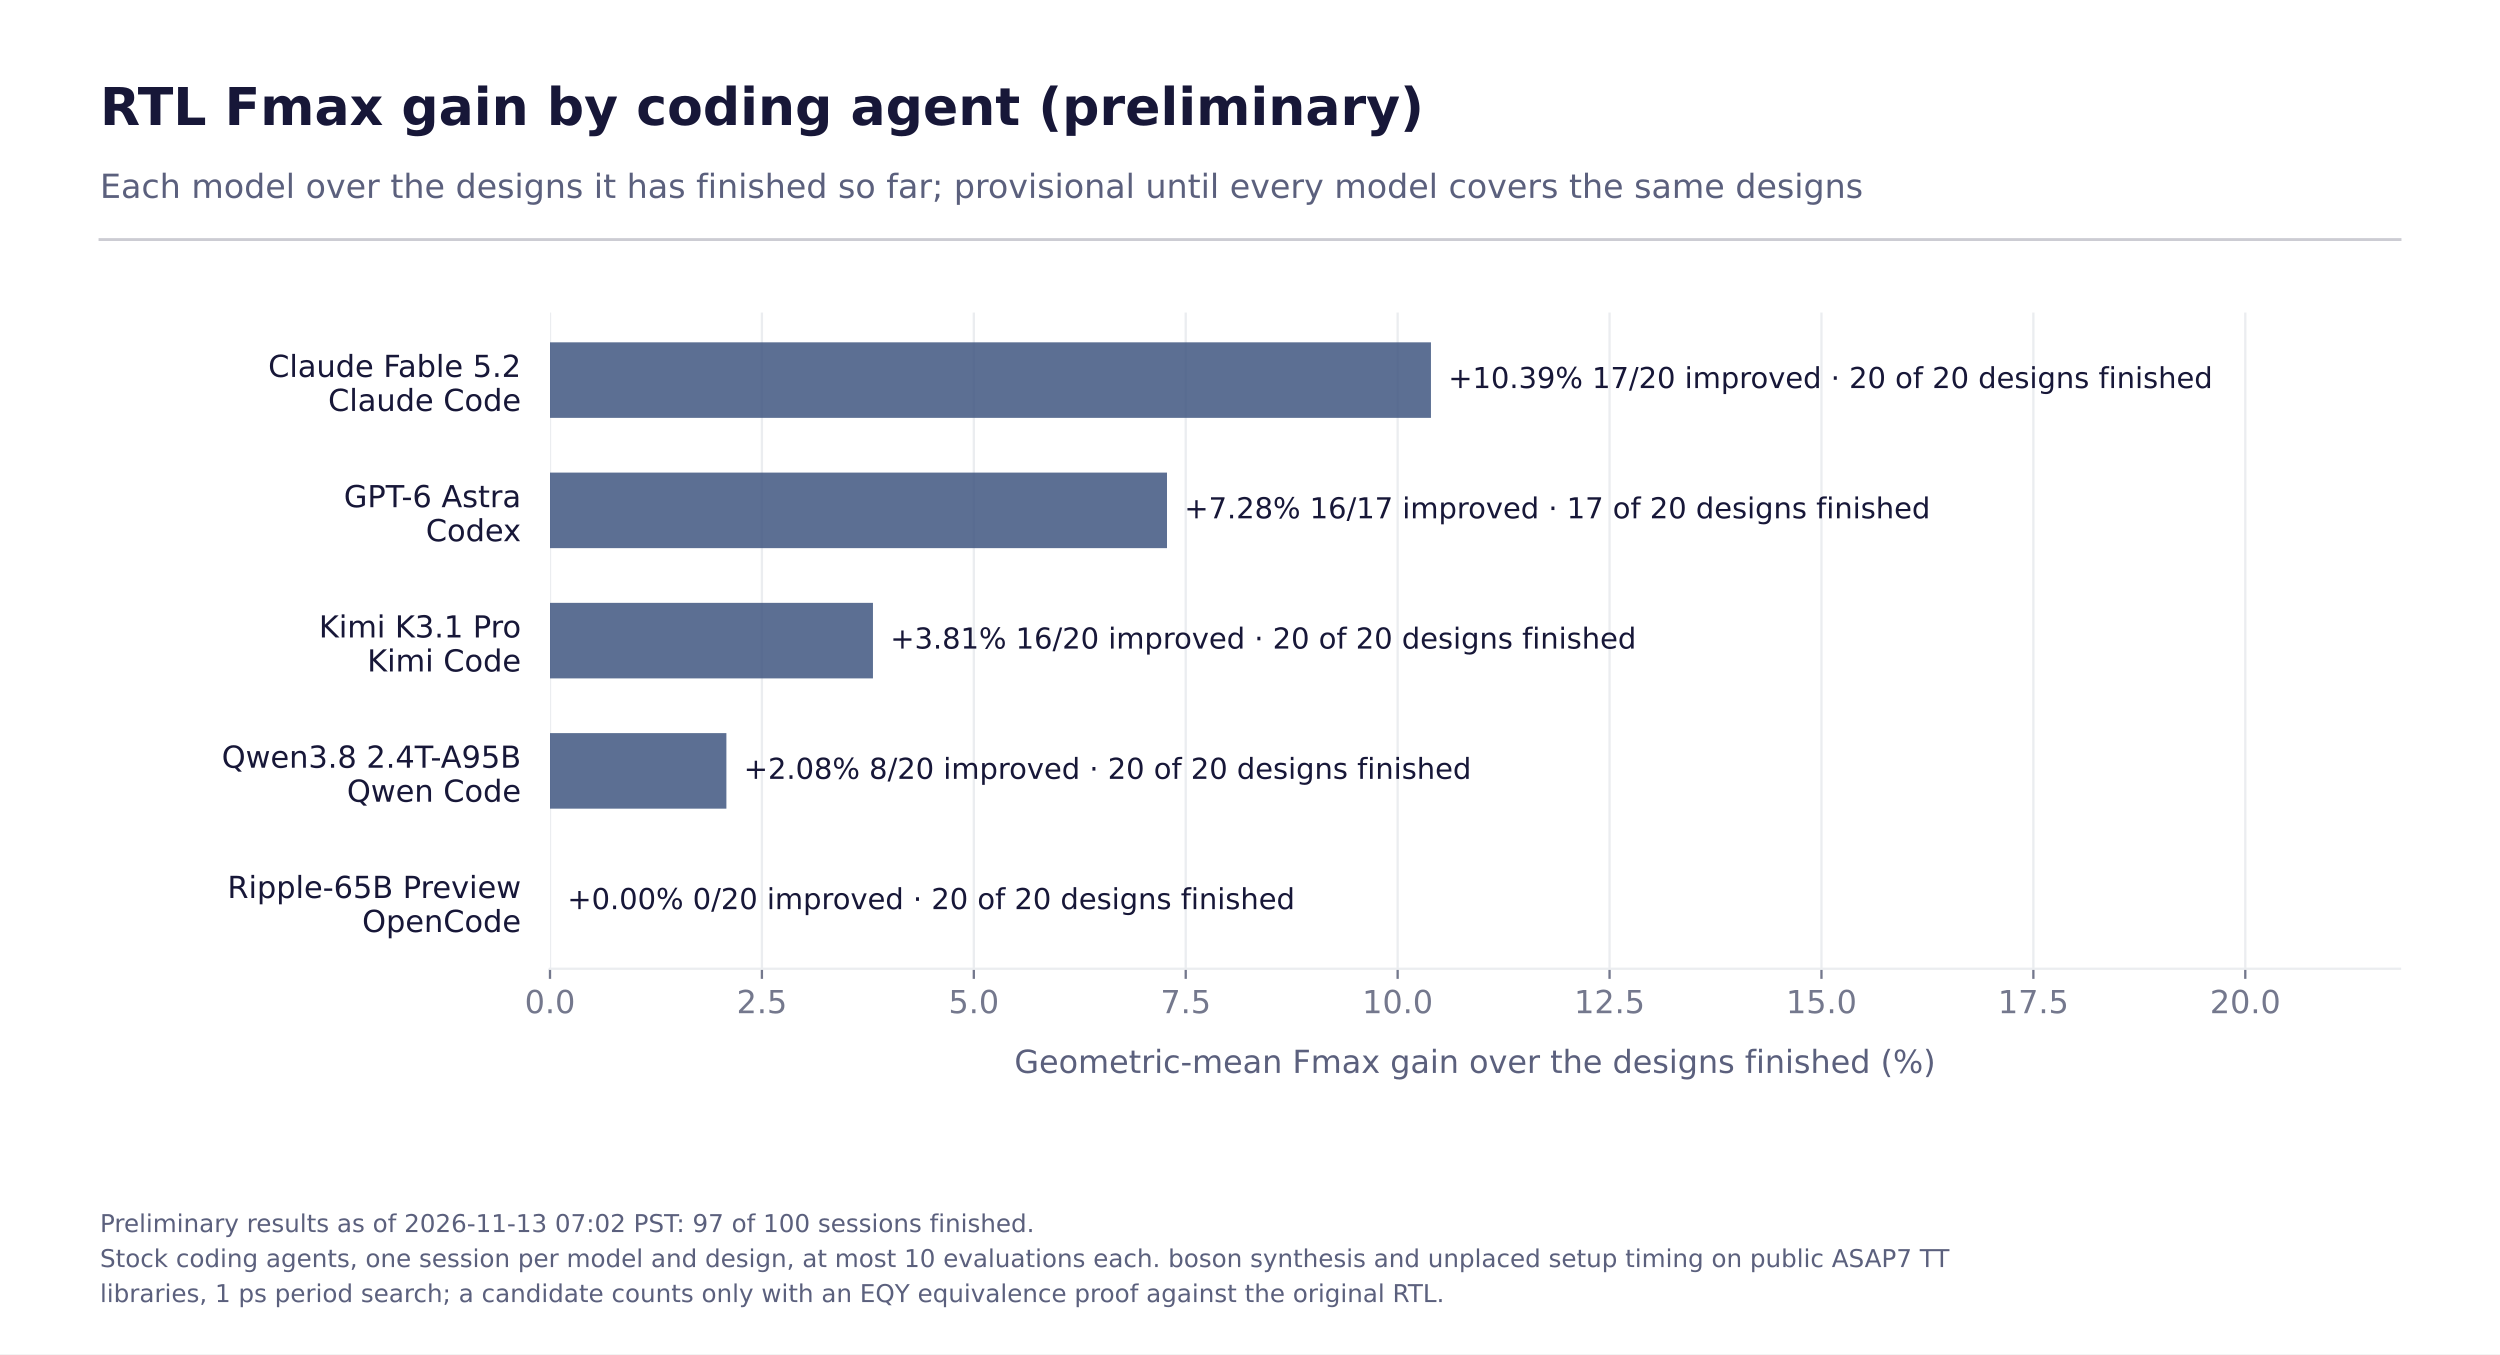
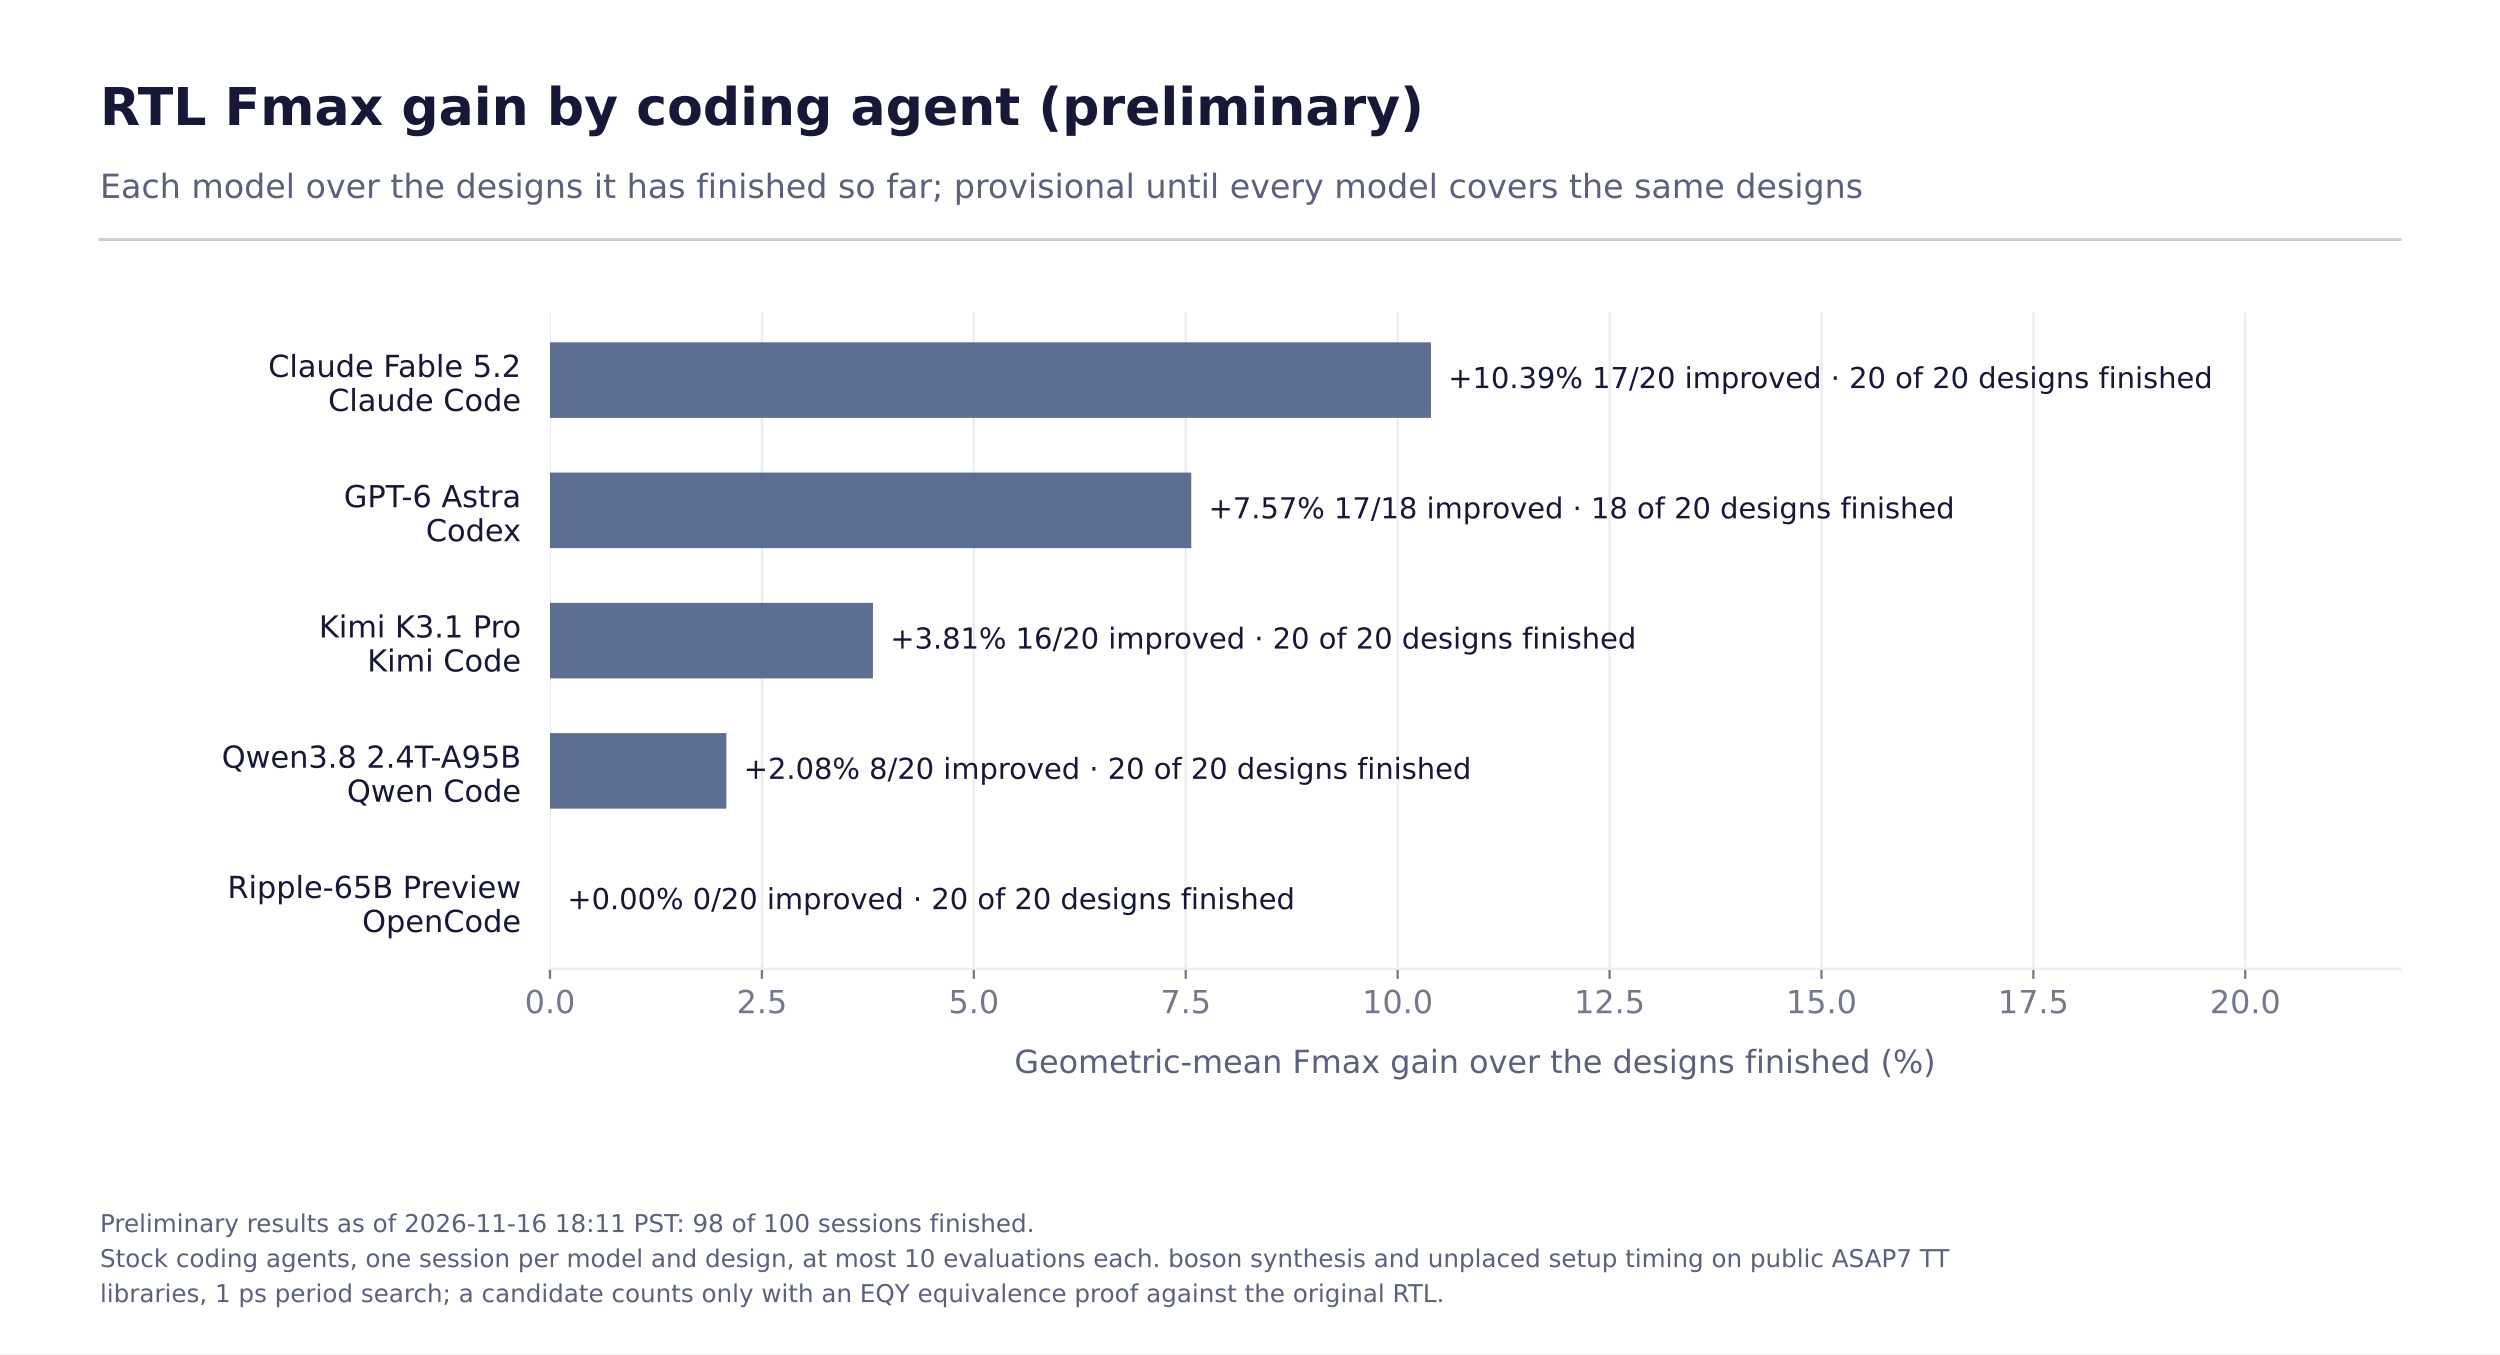
<svg xmlns="http://www.w3.org/2000/svg" xmlns:xlink="http://www.w3.org/1999/xlink" width="864pt" height="468pt" viewBox="0 0 864 468" version="1.1">
  <defs>
    <style type="text/css">*{stroke-linejoin: round; stroke-linecap: butt}</style>
  </defs>
  <g id="figure_1">
    <g id="patch_1">
      <path d="M 0 468  L 864 468  L 864 0  L 0 0  z " style="fill: #ffffff" />
    </g>
    <g id="axes_1">
      <g id="patch_2">
        <path d="M 190.08 334.8  L 829.44 334.8  L 829.44 108  L 190.08 108  z " style="fill: #ffffff" />
      </g>
      <g id="matplotlib.axis_1">
        <g id="xtick_1">
          <g id="line2d_1">
            <path d="M 190.08 334.8  L 190.08 108  " clip-path="url(#p4ebb32de9a)" style="fill: none; stroke: #ebedf0; stroke-width: 0.8; stroke-linecap: square" />
          </g>
          <g id="line2d_2">
            <defs>
              <path id="m93d353a957" d="M 0 0  L 0 3.5  " style="stroke: #74788d; stroke-width: 0.8" />
            </defs>
            <g>
              <use xlink:href="#m93d353a957" x="190.08" y="334.8" style="fill: #74788d; stroke: #74788d; stroke-width: 0.8" />
            </g>
          </g>
          <g id="text_1">
            <text style="fill: #74788d; font: 11px 'DejaVu Sans'; text-anchor: middle" x="190.08" y="350.158" transform="rotate(-0 190.08 350.1583)">0.0</text>
          </g>
        </g>
        <g id="xtick_2">
          <g id="line2d_3">
            <path d="M 263.316 334.8  L 263.316 108  " clip-path="url(#p4ebb32de9a)" style="fill: none; stroke: #ebedf0; stroke-width: 0.8; stroke-linecap: square" />
          </g>
          <g id="line2d_4">
            <g>
              <use xlink:href="#m93d353a957" x="263.316" y="334.8" style="fill: #74788d; stroke: #74788d; stroke-width: 0.8" />
            </g>
          </g>
          <g id="text_2">
            <text style="fill: #74788d; font: 11px 'DejaVu Sans'; text-anchor: middle" x="263.316" y="350.158" transform="rotate(-0 263.3161 350.1583)">2.5</text>
          </g>
        </g>
        <g id="xtick_3">
          <g id="line2d_5">
            <path d="M 336.552 334.8  L 336.552 108  " clip-path="url(#p4ebb32de9a)" style="fill: none; stroke: #ebedf0; stroke-width: 0.8; stroke-linecap: square" />
          </g>
          <g id="line2d_6">
            <g>
              <use xlink:href="#m93d353a957" x="336.552" y="334.8" style="fill: #74788d; stroke: #74788d; stroke-width: 0.8" />
            </g>
          </g>
          <g id="text_3">
            <text style="fill: #74788d; font: 11px 'DejaVu Sans'; text-anchor: middle" x="336.552" y="350.158" transform="rotate(-0 336.5522 350.1583)">5.0</text>
          </g>
        </g>
        <g id="xtick_4">
          <g id="line2d_7">
            <path d="M 409.788 334.8  L 409.788 108  " clip-path="url(#p4ebb32de9a)" style="fill: none; stroke: #ebedf0; stroke-width: 0.8; stroke-linecap: square" />
          </g>
          <g id="line2d_8">
            <g>
              <use xlink:href="#m93d353a957" x="409.788" y="334.8" style="fill: #74788d; stroke: #74788d; stroke-width: 0.8" />
            </g>
          </g>
          <g id="text_4">
            <text style="fill: #74788d; font: 11px 'DejaVu Sans'; text-anchor: middle" x="409.788" y="350.158" transform="rotate(-0 409.7883 350.1583)">7.5</text>
          </g>
        </g>
        <g id="xtick_5">
          <g id="line2d_9">
            <path d="M 483.024 334.8  L 483.024 108  " clip-path="url(#p4ebb32de9a)" style="fill: none; stroke: #ebedf0; stroke-width: 0.8; stroke-linecap: square" />
          </g>
          <g id="line2d_10">
            <g>
              <use xlink:href="#m93d353a957" x="483.024" y="334.8" style="fill: #74788d; stroke: #74788d; stroke-width: 0.8" />
            </g>
          </g>
          <g id="text_5">
            <text style="fill: #74788d; font: 11px 'DejaVu Sans'; text-anchor: middle" x="483.024" y="350.158" transform="rotate(-0 483.0244 350.1583)">10.0</text>
          </g>
        </g>
        <g id="xtick_6">
          <g id="line2d_11">
            <path d="M 556.261 334.8  L 556.261 108  " clip-path="url(#p4ebb32de9a)" style="fill: none; stroke: #ebedf0; stroke-width: 0.8; stroke-linecap: square" />
          </g>
          <g id="line2d_12">
            <g>
              <use xlink:href="#m93d353a957" x="556.261" y="334.8" style="fill: #74788d; stroke: #74788d; stroke-width: 0.8" />
            </g>
          </g>
          <g id="text_6">
            <text style="fill: #74788d; font: 11px 'DejaVu Sans'; text-anchor: middle" x="556.261" y="350.158" transform="rotate(-0 556.2605 350.1583)">12.5</text>
          </g>
        </g>
        <g id="xtick_7">
          <g id="line2d_13">
            <path d="M 629.497 334.8  L 629.497 108  " clip-path="url(#p4ebb32de9a)" style="fill: none; stroke: #ebedf0; stroke-width: 0.8; stroke-linecap: square" />
          </g>
          <g id="line2d_14">
            <g>
              <use xlink:href="#m93d353a957" x="629.497" y="334.8" style="fill: #74788d; stroke: #74788d; stroke-width: 0.8" />
            </g>
          </g>
          <g id="text_7">
            <text style="fill: #74788d; font: 11px 'DejaVu Sans'; text-anchor: middle" x="629.497" y="350.158" transform="rotate(-0 629.4966 350.1583)">15.0</text>
          </g>
        </g>
        <g id="xtick_8">
          <g id="line2d_15">
            <path d="M 702.733 334.8  L 702.733 108  " clip-path="url(#p4ebb32de9a)" style="fill: none; stroke: #ebedf0; stroke-width: 0.8; stroke-linecap: square" />
          </g>
          <g id="line2d_16">
            <g>
              <use xlink:href="#m93d353a957" x="702.733" y="334.8" style="fill: #74788d; stroke: #74788d; stroke-width: 0.8" />
            </g>
          </g>
          <g id="text_8">
            <text style="fill: #74788d; font: 11px 'DejaVu Sans'; text-anchor: middle" x="702.733" y="350.158" transform="rotate(-0 702.7327 350.1583)">17.5</text>
          </g>
        </g>
        <g id="xtick_9">
          <g id="line2d_17">
            <path d="M 775.969 334.8  L 775.969 108  " clip-path="url(#p4ebb32de9a)" style="fill: none; stroke: #ebedf0; stroke-width: 0.8; stroke-linecap: square" />
          </g>
          <g id="line2d_18">
            <g>
              <use xlink:href="#m93d353a957" x="775.969" y="334.8" style="fill: #74788d; stroke: #74788d; stroke-width: 0.8" />
            </g>
          </g>
          <g id="text_9">
            <text style="fill: #74788d; font: 11px 'DejaVu Sans'; text-anchor: middle" x="775.969" y="350.158" transform="rotate(-0 775.9689 350.1583)">20.0</text>
          </g>
        </g>
        <g id="text_10">
          <text style="fill: #5b607d; font: 11px 'DejaVu Sans'; text-anchor: middle" x="509.76" y="370.804" transform="rotate(-0 509.76 370.8042)">Geometric-mean Fmax gain over the designs finished (%)</text>
        </g>
      </g>
      <g id="matplotlib.axis_2">
        <g id="ytick_1">
          <g id="line2d_19" />
          <g id="text_11">
            <text style="fill: #171738; font: 10.5px 'DejaVu Sans'" transform="translate(92.68391 130.2724)">Claude Fable 5.2</text>
            <text style="fill: #171738; font: 10.5px 'DejaVu Sans'" transform="translate(113.3952 142.0301)">Claude Code</text>
          </g>
        </g>
        <g id="ytick_2">
          <g id="line2d_20" />
          <g id="text_12">
            <text style="fill: #171738; font: 10.5px 'DejaVu Sans'" transform="translate(118.8322 175.2903)">GPT-6 Astra</text>
            <text style="fill: #171738; font: 10.5px 'DejaVu Sans'" transform="translate(147.1658 187.048)">Codex</text>
          </g>
        </g>
        <g id="ytick_3">
          <g id="line2d_21" />
          <g id="text_13">
            <text style="fill: #171738; font: 10.5px 'DejaVu Sans'" transform="translate(110.2222 220.3082)">Kimi K3.1 Pro</text>
            <text style="fill: #171738; font: 10.5px 'DejaVu Sans'" transform="translate(126.9123 232.0659)">Kimi Code</text>
          </g>
        </g>
        <g id="ytick_4">
          <g id="line2d_22" />
          <g id="text_14">
            <text style="fill: #171738; font: 10.5px 'DejaVu Sans'" transform="translate(76.62383 265.326)">Qwen3.8 2.4T-A95B</text>
            <text style="fill: #171738; font: 10.5px 'DejaVu Sans'" transform="translate(119.892 277.0837)">Qwen Code</text>
          </g>
        </g>
        <g id="ytick_5">
          <g id="line2d_23" />
          <g id="text_15">
            <text style="fill: #171738; font: 10.5px 'DejaVu Sans'" transform="translate(78.59914 310.3439)">Ripple-65B Preview</text>
            <text style="fill: #171738; font: 10.5px 'DejaVu Sans'" transform="translate(125.1502 322.1016)">OpenCode</text>
          </g>
        </g>
      </g>
      <g id="patch_3">
        <path d="M 190.08 118.309  L 494.537 118.309  L 494.537 144.419  L 190.08 144.419  z " clip-path="url(#p4ebb32de9a)" style="fill: #3f5680; opacity: 0.85" />
      </g>
      <g id="patch_4">
-         <path d="M 190.08 163.327  L 403.314 163.327  L 403.314 189.437  L 190.08 189.437  z " clip-path="url(#p4ebb32de9a)" style="fill: #3f5680; opacity: 0.85" />
+         <path d="M 190.08 163.327  L 411.692 163.327  L 411.692 189.437  L 190.08 189.437  z " clip-path="url(#p4ebb32de9a)" style="fill: #3f5680; opacity: 0.85" />
      </g>
      <g id="patch_5">
        <path d="M 190.08 208.345  L 301.692 208.345  L 301.692 234.455  L 190.08 234.455  z " clip-path="url(#p4ebb32de9a)" style="fill: #3f5680; opacity: 0.85" />
      </g>
      <g id="patch_6">
        <path d="M 190.08 253.363  L 251.042 253.363  L 251.042 279.473  L 190.08 279.473  z " clip-path="url(#p4ebb32de9a)" style="fill: #3f5680; opacity: 0.85" />
      </g>
      <g id="patch_7">
        <path d="M 190.08 298.381  L 190.08 298.381  L 190.08 324.491  L 190.08 324.491  z " clip-path="url(#p4ebb32de9a)" style="fill: #3f5680; opacity: 0.85" />
      </g>
      <g id="patch_8">
        <path d="M 190.08 334.8  L 829.44 334.8  " style="fill: none; stroke: #ebedf0; stroke-width: 0.8; stroke-linejoin: miter; stroke-linecap: square" />
      </g>
      <g id="text_16">
        <text style="fill: #171738; font: 10px 'DejaVu Sans'; text-anchor: start" x="500.537" y="134.124" transform="rotate(-0 500.5371 134.1236)">+10.39%   17/20 improved · 20 of 20 designs finished</text>
      </g>
      <g id="text_17">
-         <text style="fill: #171738; font: 10px 'DejaVu Sans'; text-anchor: start" x="409.314" y="179.142" transform="rotate(-0 409.3142 179.1415)">+7.28%   16/17 improved · 17 of 20 designs finished</text>
+         <text style="fill: #171738; font: 10px 'DejaVu Sans'; text-anchor: start" x="417.692" y="179.142" transform="rotate(-0 417.6925 179.1415)">+7.57%   17/18 improved · 18 of 20 designs finished</text>
      </g>
      <g id="text_18">
        <text style="fill: #171738; font: 10px 'DejaVu Sans'; text-anchor: start" x="307.692" y="224.159" transform="rotate(-0 307.6918 224.1594)">+3.81%   16/20 improved · 20 of 20 designs finished</text>
      </g>
      <g id="text_19">
        <text style="fill: #171738; font: 10px 'DejaVu Sans'; text-anchor: start" x="257.042" y="269.177" transform="rotate(-0 257.0417 269.1772)">+2.08%   8/20 improved · 20 of 20 designs finished</text>
      </g>
      <g id="text_20">
        <text style="fill: #171738; font: 10px 'DejaVu Sans'; text-anchor: start" x="196.08" y="314.195" transform="rotate(-0 196.08 314.1951)">+0.00%   0/20 improved · 20 of 20 designs finished</text>
      </g>
    </g>
    <g id="line2d_24">
      <path d="M 34.56 82.8  L 829.44 82.8  " style="fill: none; stroke: #171738; stroke-opacity: 0.22; stroke-linecap: square" />
    </g>
    <g id="text_21">
      <text style="fill: #171738; font: 700 18px 'DejaVu Sans'; text-anchor: start" x="34.56" y="43.2" transform="rotate(-0 34.56 43.2)">RTL Fmax gain by coding agent (preliminary)</text>
    </g>
    <g id="text_22">
      <text style="fill: #5b607d; font: 11.5px 'DejaVu Sans'; text-anchor: start" x="34.56" y="68.4" transform="rotate(-0 34.56 68.4)">Each model over the designs it has finished so far; provisional until every model covers the same designs</text>
    </g>
    <g id="text_23">
-       <text style="fill: #5b607d; font: 8.5px 'DejaVu Sans'" transform="translate(34.56 425.7968)">Preliminary results as of 2026-11-13 07:02 PST: 97 of 100 sessions finished.</text>
+       <text style="fill: #5b607d; font: 8.5px 'DejaVu Sans'" transform="translate(34.56 425.7968)">Preliminary results as of 2026-11-16 18:11 PST: 98 of 100 sessions finished.</text>
      <text style="fill: #5b607d; font: 8.5px 'DejaVu Sans'" transform="translate(34.56 437.8984)">Stock coding agents, one session per model and design, at most 10 evaluations each. boson synthesis and unplaced setup timing on public ASAP7 TT</text>
      <text style="fill: #5b607d; font: 8.5px 'DejaVu Sans'" transform="translate(34.56 450)">libraries, 1 ps period search; a candidate counts only with an EQY equivalence proof against the original RTL.</text>
    </g>
  </g>
  <defs>
    <clipPath id="p4ebb32de9a">
      <rect x="190.08" y="108" width="639.36" height="226.8" />
    </clipPath>
  </defs>
</svg>
